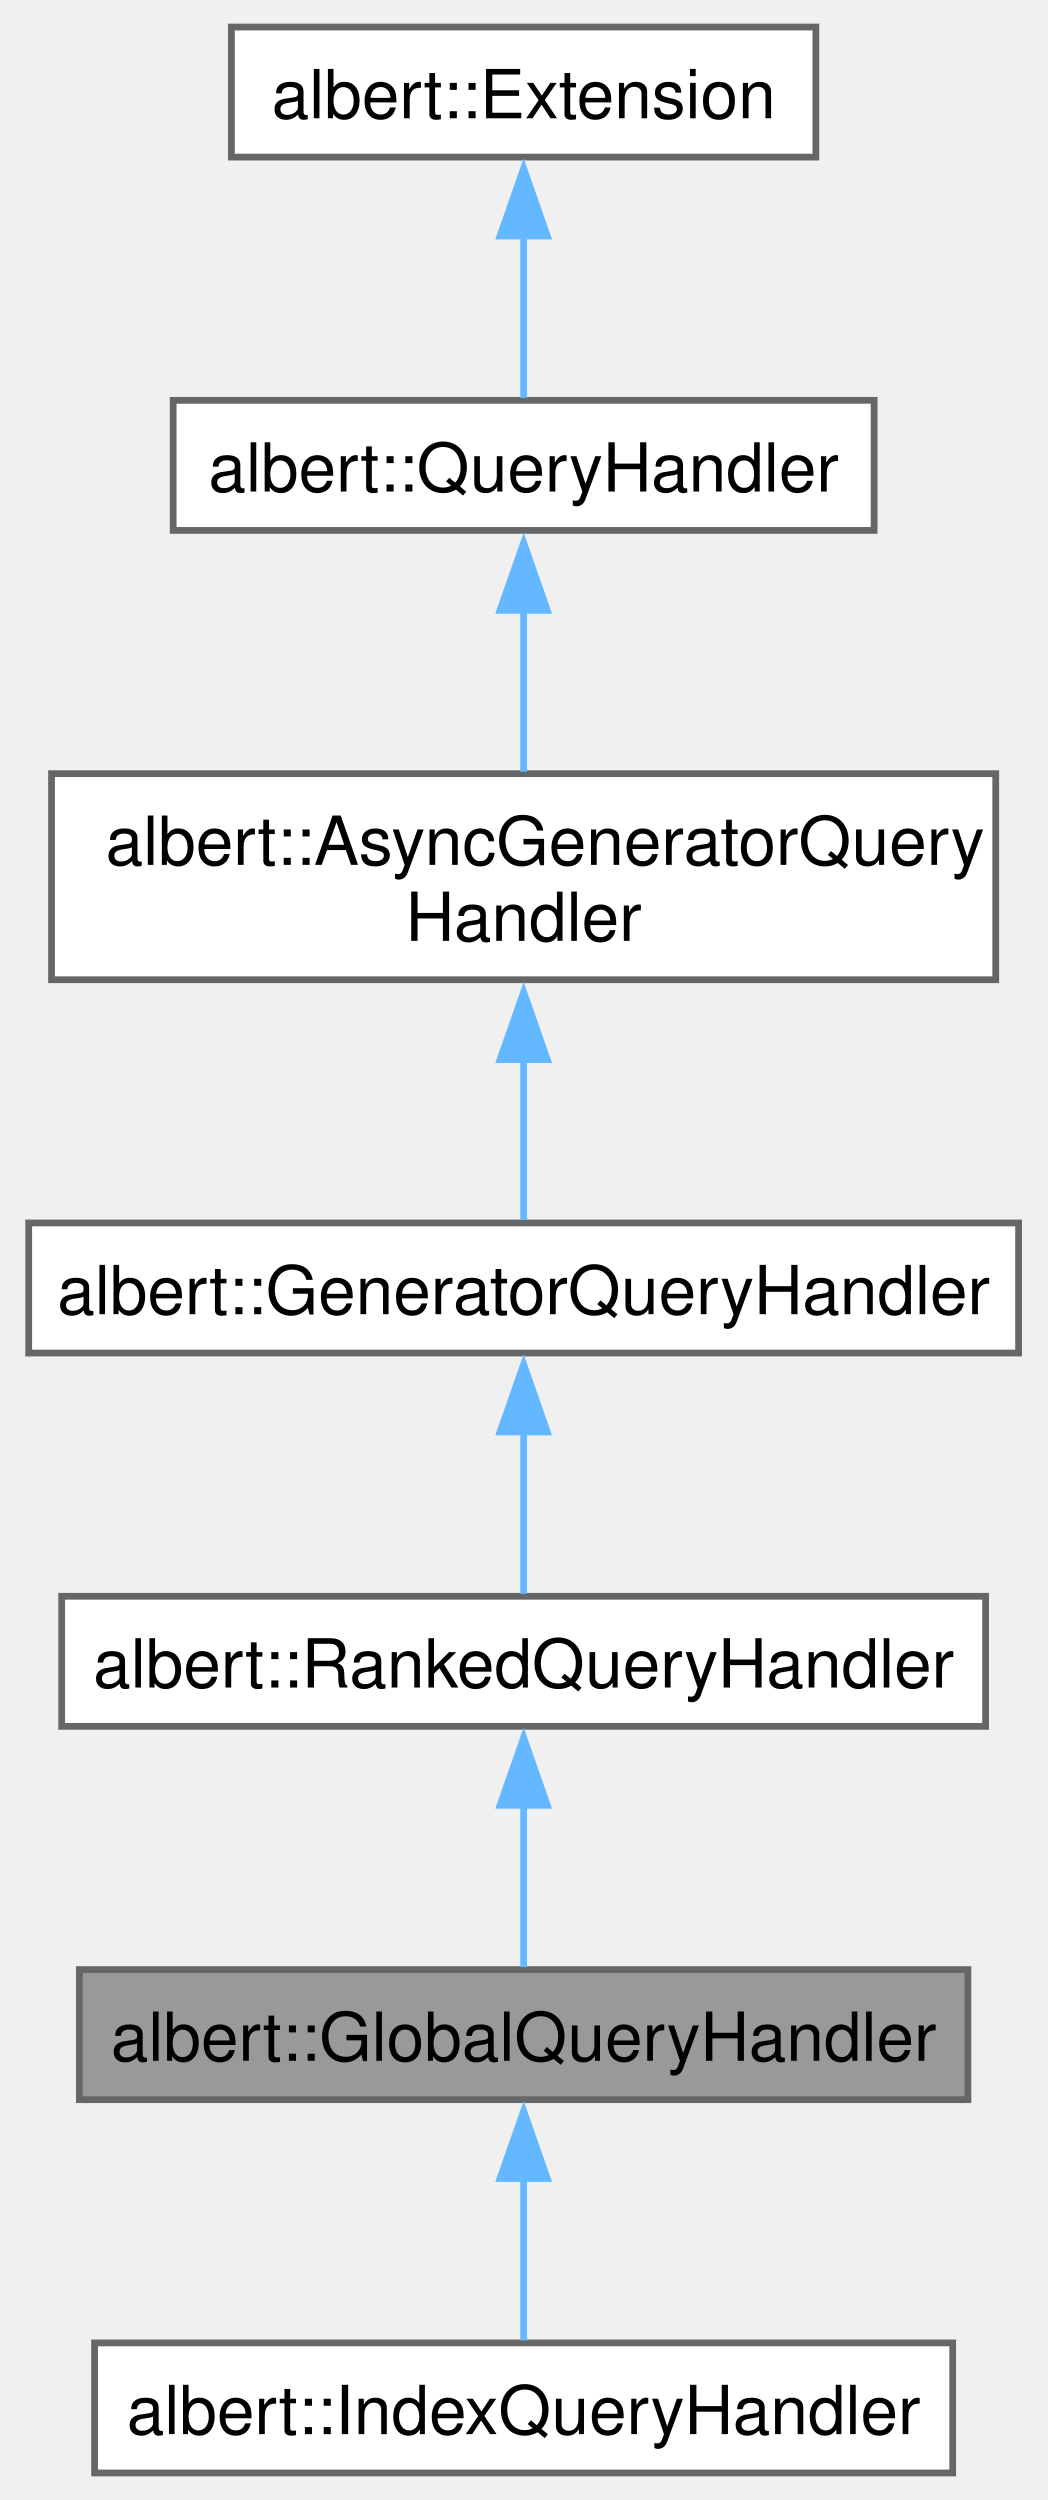
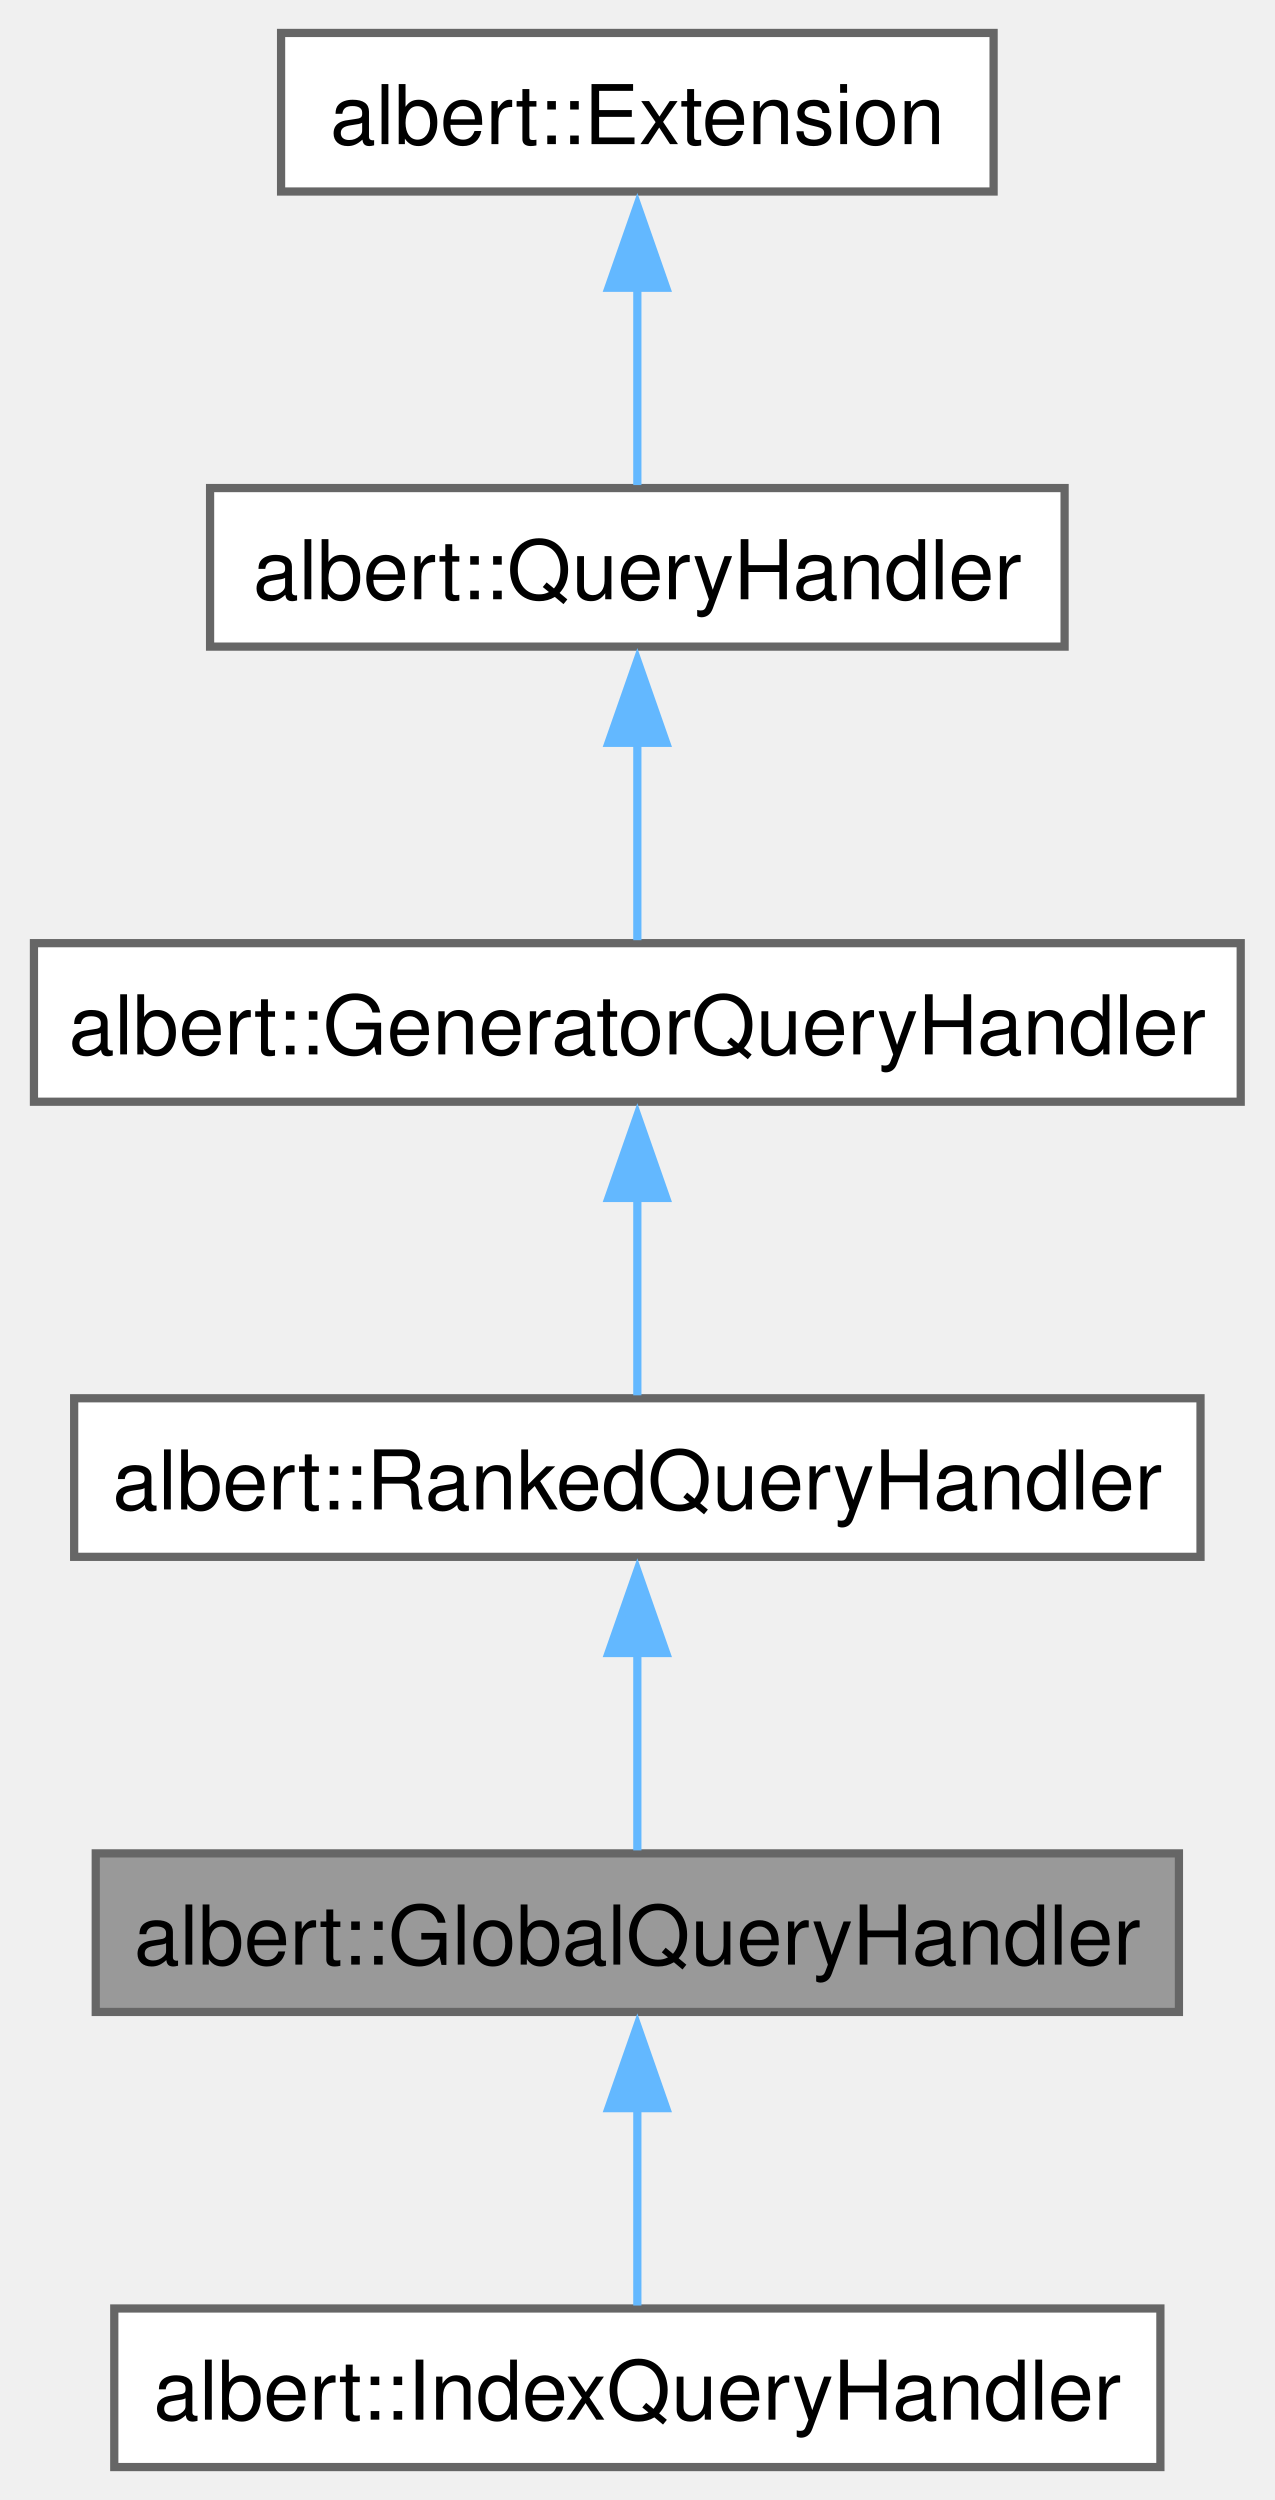
- <svg xmlns="http://www.w3.org/2000/svg" xmlns:xlink="http://www.w3.org/1999/xlink" width="155pt" height="370pt" viewBox="0.00 0.00 154.50 370.00">
-   <g id="graph0" class="graph" transform="scale(1 1) rotate(0) translate(4 366)">
+ <svg xmlns="http://www.w3.org/2000/svg" xmlns:xlink="http://www.w3.org/1999/xlink" width="155pt" height="304pt" viewBox="0.00 0.00 154.50 303.50">
+   <g id="graph0" class="graph" transform="scale(1 1) rotate(0) translate(4 299.5)">
    <g id="Node000001" class="node">
      <g id="a_Node000001">
        <a xlink:title="Query handler participating in the global search.">
          <polygon fill="#999999" stroke="#666666" points="139,-74.5 7.5,-74.5 7.5,-55.25 139,-55.25 139,-74.5" />
          <text text-anchor="middle" x="73.25" y="-61" font-family="Helvetica,sans-Serif" font-size="10.00">albert::GlobalQueryHandler</text>
        </a>
      </g>
    </g>
-     <g id="Node000007" class="node">
-       <g id="a_Node000007">
+     <g id="Node000006" class="node">
+       <g id="a_Node000006">
        <a xlink:href="classalbert_1_1IndexQueryHandler.html" target="_top" xlink:title="Index-based global query handler.">
          <polygon fill="white" stroke="#666666" points="136.75,-19.25 9.75,-19.25 9.75,0 136.75,0 136.75,-19.25" />
          <text text-anchor="middle" x="73.25" y="-5.75" font-family="Helvetica,sans-Serif" font-size="10.00">albert::IndexQueryHandler</text>
        </a>
      </g>
    </g>
-     <g id="edge6_Node000001_Node000007" class="edge">
-       <g id="a_edge6_Node000001_Node000007">
+     <g id="edge5_Node000001_Node000006" class="edge">
+       <g id="a_edge5_Node000001_Node000006">
        <a xlink:title=" ">
          <path fill="none" stroke="#63b8ff" d="M73.25,-43.63C73.25,-35.34 73.25,-26.17 73.25,-19.61" />
          <polygon fill="#63b8ff" stroke="#63b8ff" points="69.75,-43.57 73.25,-53.57 76.75,-43.57 69.75,-43.57" />
        </a>
      </g>
    </g>
    <g id="Node000002" class="node">
      <g id="a_Node000002">
        <a xlink:href="classalbert_1_1RankedQueryHandler.html" target="_top" xlink:title="Usage-ranked query handler.">
          <polygon fill="white" stroke="#666666" points="141.62,-129.75 4.88,-129.75 4.88,-110.5 141.62,-110.5 141.62,-129.75" />
          <text text-anchor="middle" x="73.25" y="-116.25" font-family="Helvetica,sans-Serif" font-size="10.00">albert::RankedQueryHandler</text>
        </a>
      </g>
    </g>
    <g id="edge1_Node000001_Node000002" class="edge">
      <g id="a_edge1_Node000001_Node000002">
        <a xlink:title=" ">
          <path fill="none" stroke="#63b8ff" d="M73.25,-98.88C73.25,-90.59 73.25,-81.42 73.25,-74.86" />
          <polygon fill="#63b8ff" stroke="#63b8ff" points="69.75,-98.82 73.25,-108.82 76.75,-98.82 69.75,-98.82" />
        </a>
      </g>
    </g>
    <g id="Node000003" class="node">
      <g id="a_Node000003">
        <a xlink:href="classalbert_1_1GeneratorQueryHandler.html" target="_top" xlink:title="Coroutine-based synchronous generator query handler.">
          <polygon fill="white" stroke="#666666" points="146.5,-185 0,-185 0,-165.75 146.5,-165.75 146.5,-185" />
          <text text-anchor="middle" x="73.25" y="-171.5" font-family="Helvetica,sans-Serif" font-size="10.00">albert::GeneratorQueryHandler</text>
        </a>
      </g>
    </g>
    <g id="edge2_Node000002_Node000003" class="edge">
      <g id="a_edge2_Node000002_Node000003">
        <a xlink:title=" ">
          <path fill="none" stroke="#63b8ff" d="M73.25,-154.13C73.25,-145.84 73.25,-136.67 73.25,-130.11" />
          <polygon fill="#63b8ff" stroke="#63b8ff" points="69.75,-154.07 73.25,-164.07 76.75,-154.07 69.75,-154.07" />
        </a>
      </g>
    </g>
    <g id="Node000004" class="node">
      <g id="a_Node000004">
-         <a xlink:href="classalbert_1_1AsyncGeneratorQueryHandler.html" target="_top" xlink:title="Coroutine-based asynchronous generator query handler.">
-           <polygon fill="white" stroke="#666666" points="143.12,-251.5 3.38,-251.5 3.38,-221 143.12,-221 143.12,-251.5" />
-           <text text-anchor="start" x="11.38" y="-238" font-family="Helvetica,sans-Serif" font-size="10.00">albert::AsyncGeneratorQuery</text>
-           <text text-anchor="middle" x="73.25" y="-226.75" font-family="Helvetica,sans-Serif" font-size="10.00">Handler</text>
+         <a xlink:href="classalbert_1_1QueryHandler.html" target="_top" xlink:title="Base query handler interface for triggered queries.">
+           <polygon fill="white" stroke="#666666" points="125.12,-240.25 21.38,-240.25 21.38,-221 125.12,-221 125.12,-240.25" />
+           <text text-anchor="middle" x="73.25" y="-226.75" font-family="Helvetica,sans-Serif" font-size="10.00">albert::QueryHandler</text>
        </a>
      </g>
    </g>
    <g id="edge3_Node000003_Node000004" class="edge">
      <g id="a_edge3_Node000003_Node000004">
        <a xlink:title=" ">
-           <path fill="none" stroke="#63b8ff" d="M73.25,-209.23C73.25,-200.73 73.25,-191.84 73.25,-185.45" />
-           <polygon fill="#63b8ff" stroke="#63b8ff" points="69.75,-209.18 73.25,-219.18 76.75,-209.18 69.75,-209.18" />
+           <path fill="none" stroke="#63b8ff" d="M73.25,-209.38C73.25,-201.09 73.25,-191.92 73.25,-185.36" />
+           <polygon fill="#63b8ff" stroke="#63b8ff" points="69.75,-209.32 73.25,-219.32 76.75,-209.32 69.75,-209.32" />
        </a>
      </g>
    </g>
    <g id="Node000005" class="node">
      <g id="a_Node000005">
-         <a xlink:href="classalbert_1_1QueryHandler.html" target="_top" xlink:title="Base query handler interface for triggered queries.">
-           <polygon fill="white" stroke="#666666" points="125.12,-306.75 21.38,-306.75 21.38,-287.5 125.12,-287.5 125.12,-306.75" />
-           <text text-anchor="middle" x="73.25" y="-293.25" font-family="Helvetica,sans-Serif" font-size="10.00">albert::QueryHandler</text>
+         <a xlink:href="classalbert_1_1Extension.html" target="_top" xlink:title="Abstract extension class.">
+           <polygon fill="white" stroke="#666666" points="116.5,-295.5 30,-295.5 30,-276.25 116.5,-276.25 116.5,-295.5" />
+           <text text-anchor="middle" x="73.25" y="-282" font-family="Helvetica,sans-Serif" font-size="10.00">albert::Extension</text>
        </a>
      </g>
    </g>
    <g id="edge4_Node000004_Node000005" class="edge">
      <g id="a_edge4_Node000004_Node000005">
        <a xlink:title=" ">
-           <path fill="none" stroke="#63b8ff" d="M73.25,-275.92C73.25,-267.99 73.25,-259.06 73.25,-251.78" />
-           <polygon fill="#63b8ff" stroke="#63b8ff" points="69.75,-275.67 73.25,-285.67 76.75,-275.67 69.75,-275.67" />
-         </a>
-       </g>
-     </g>
-     <g id="Node000006" class="node">
-       <g id="a_Node000006">
-         <a xlink:href="classalbert_1_1Extension.html" target="_top" xlink:title="Abstract extension class.">
-           <polygon fill="white" stroke="#666666" points="116.5,-362 30,-362 30,-342.75 116.5,-342.75 116.5,-362" />
-           <text text-anchor="middle" x="73.25" y="-348.5" font-family="Helvetica,sans-Serif" font-size="10.00">albert::Extension</text>
-         </a>
-       </g>
-     </g>
-     <g id="edge5_Node000005_Node000006" class="edge">
-       <g id="a_edge5_Node000005_Node000006">
-         <a xlink:title=" ">
-           <path fill="none" stroke="#63b8ff" d="M73.25,-331.13C73.25,-322.84 73.25,-313.67 73.25,-307.11" />
-           <polygon fill="#63b8ff" stroke="#63b8ff" points="69.75,-331.07 73.25,-341.07 76.75,-331.07 69.75,-331.07" />
+           <path fill="none" stroke="#63b8ff" d="M73.25,-264.63C73.25,-256.34 73.25,-247.17 73.25,-240.61" />
+           <polygon fill="#63b8ff" stroke="#63b8ff" points="69.75,-264.57 73.25,-274.57 76.75,-264.57 69.75,-264.57" />
        </a>
      </g>
    </g>
  </g>
</svg>
